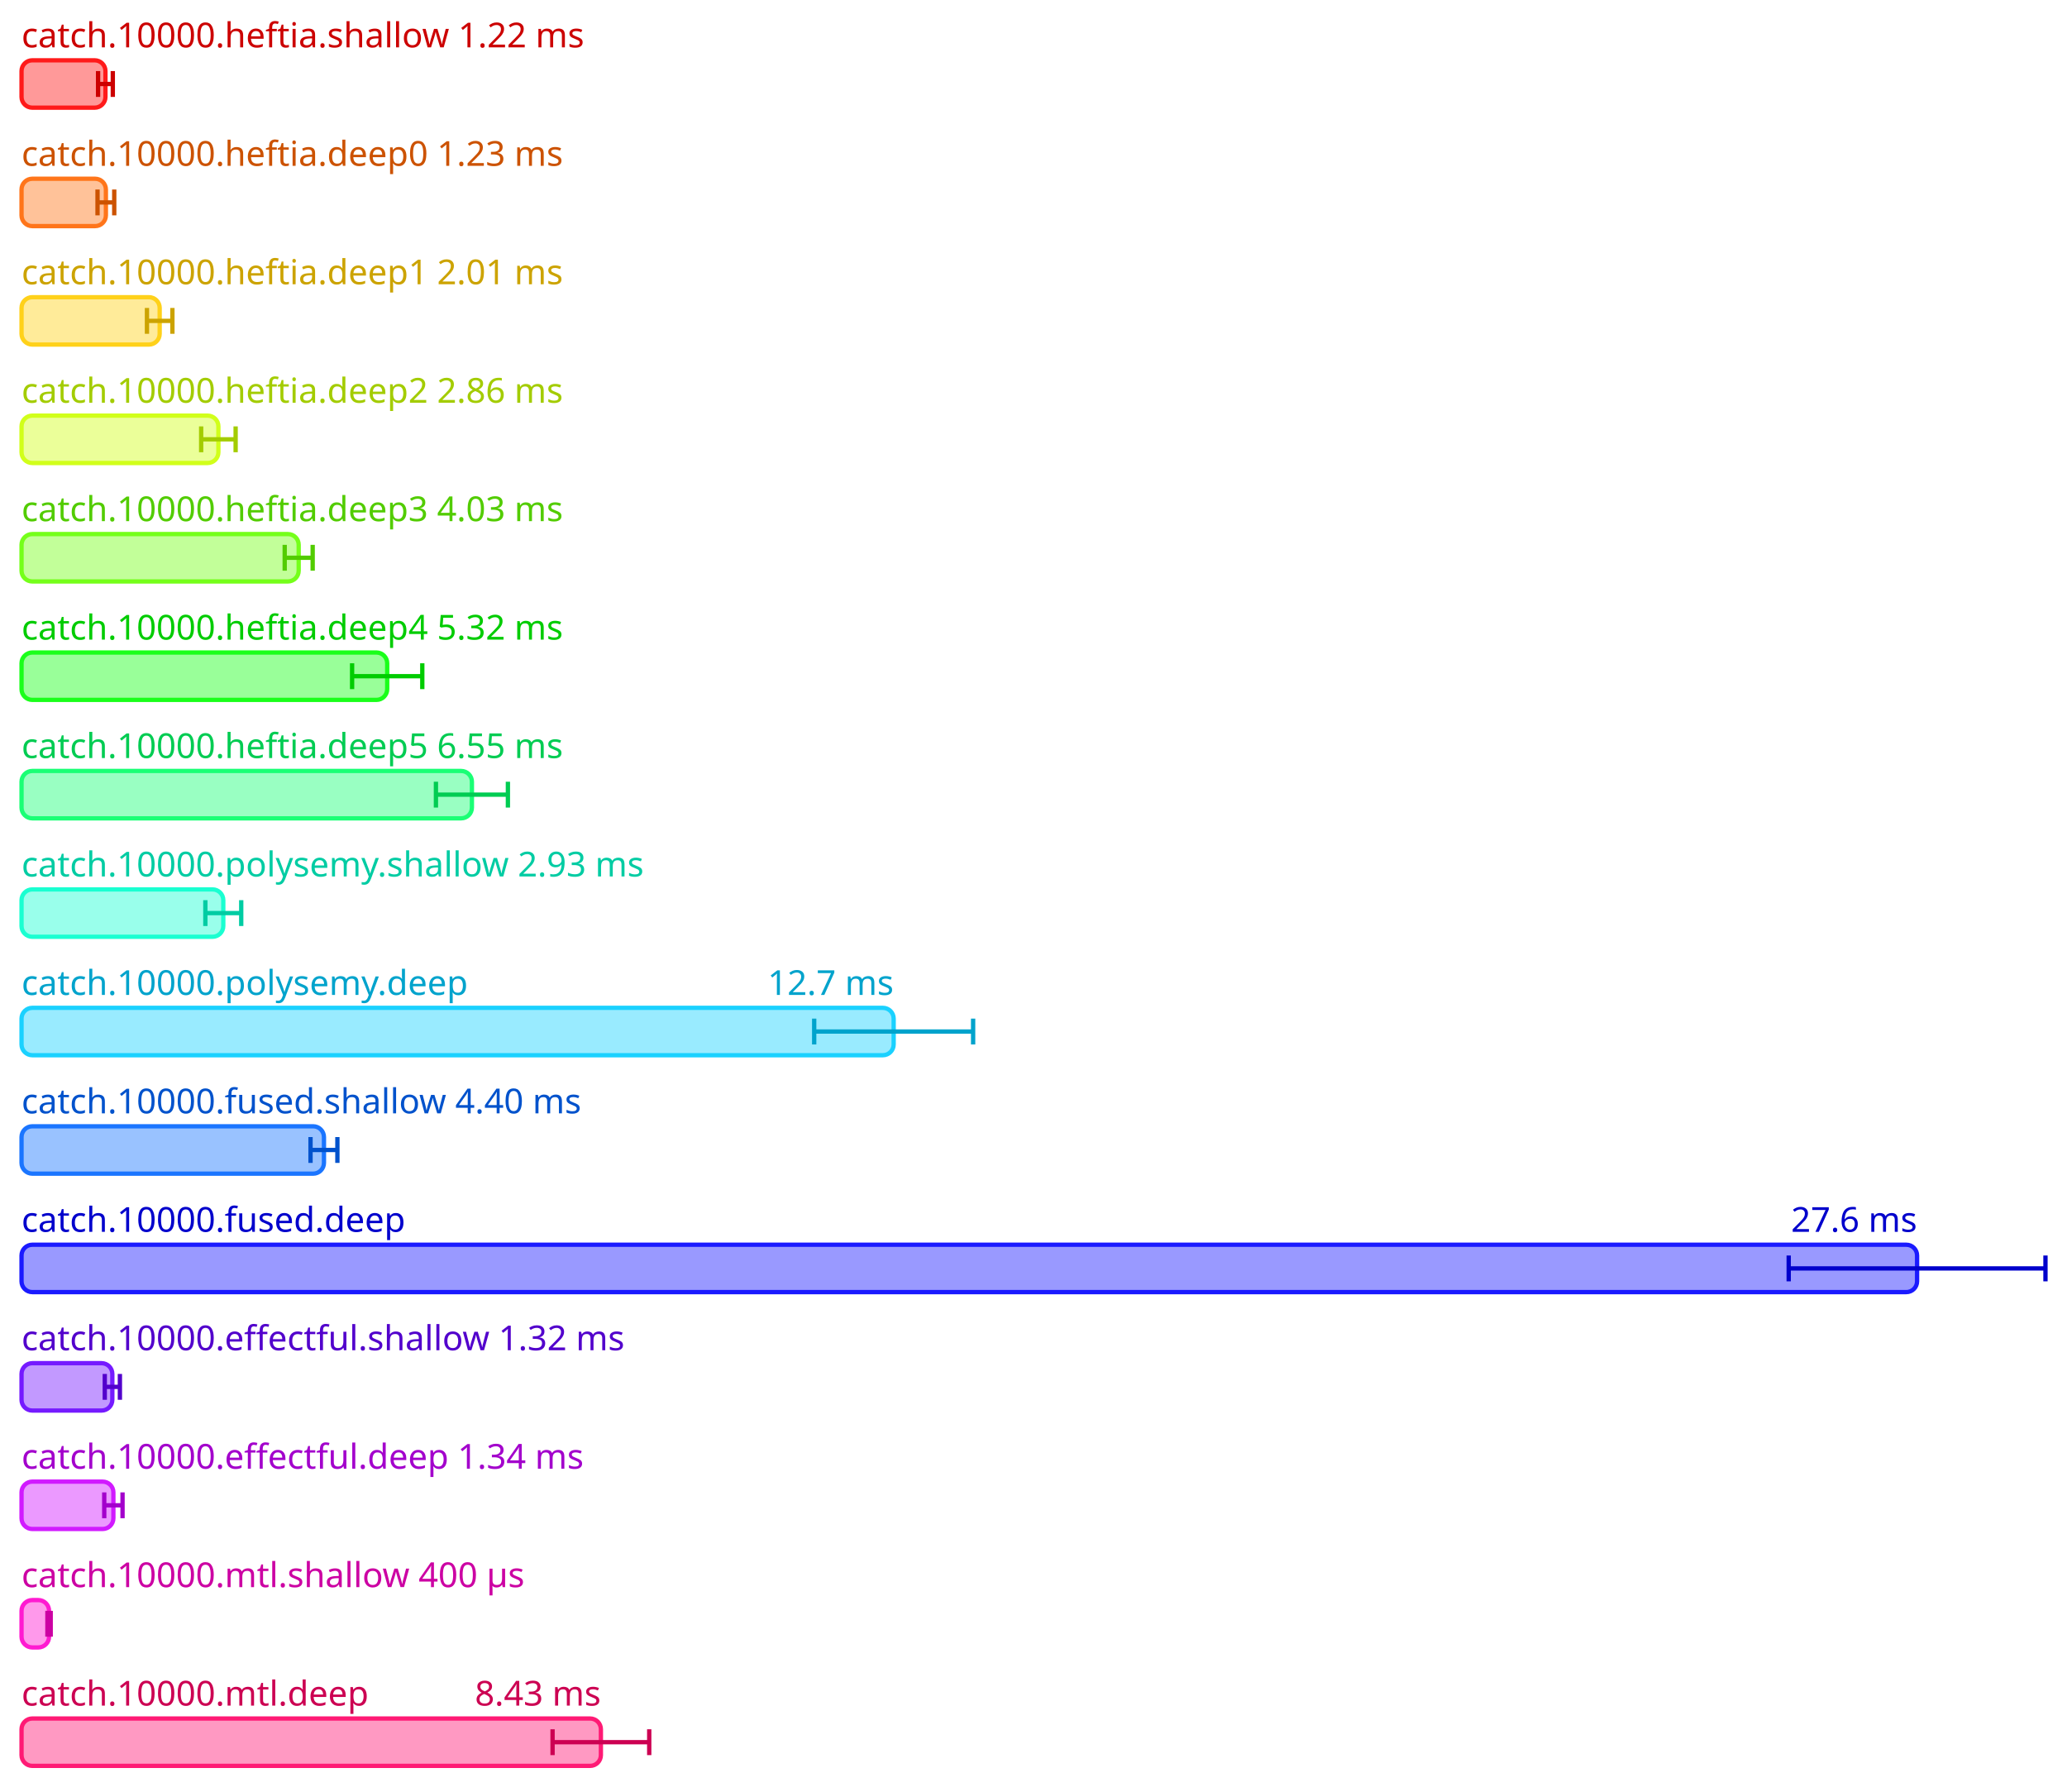
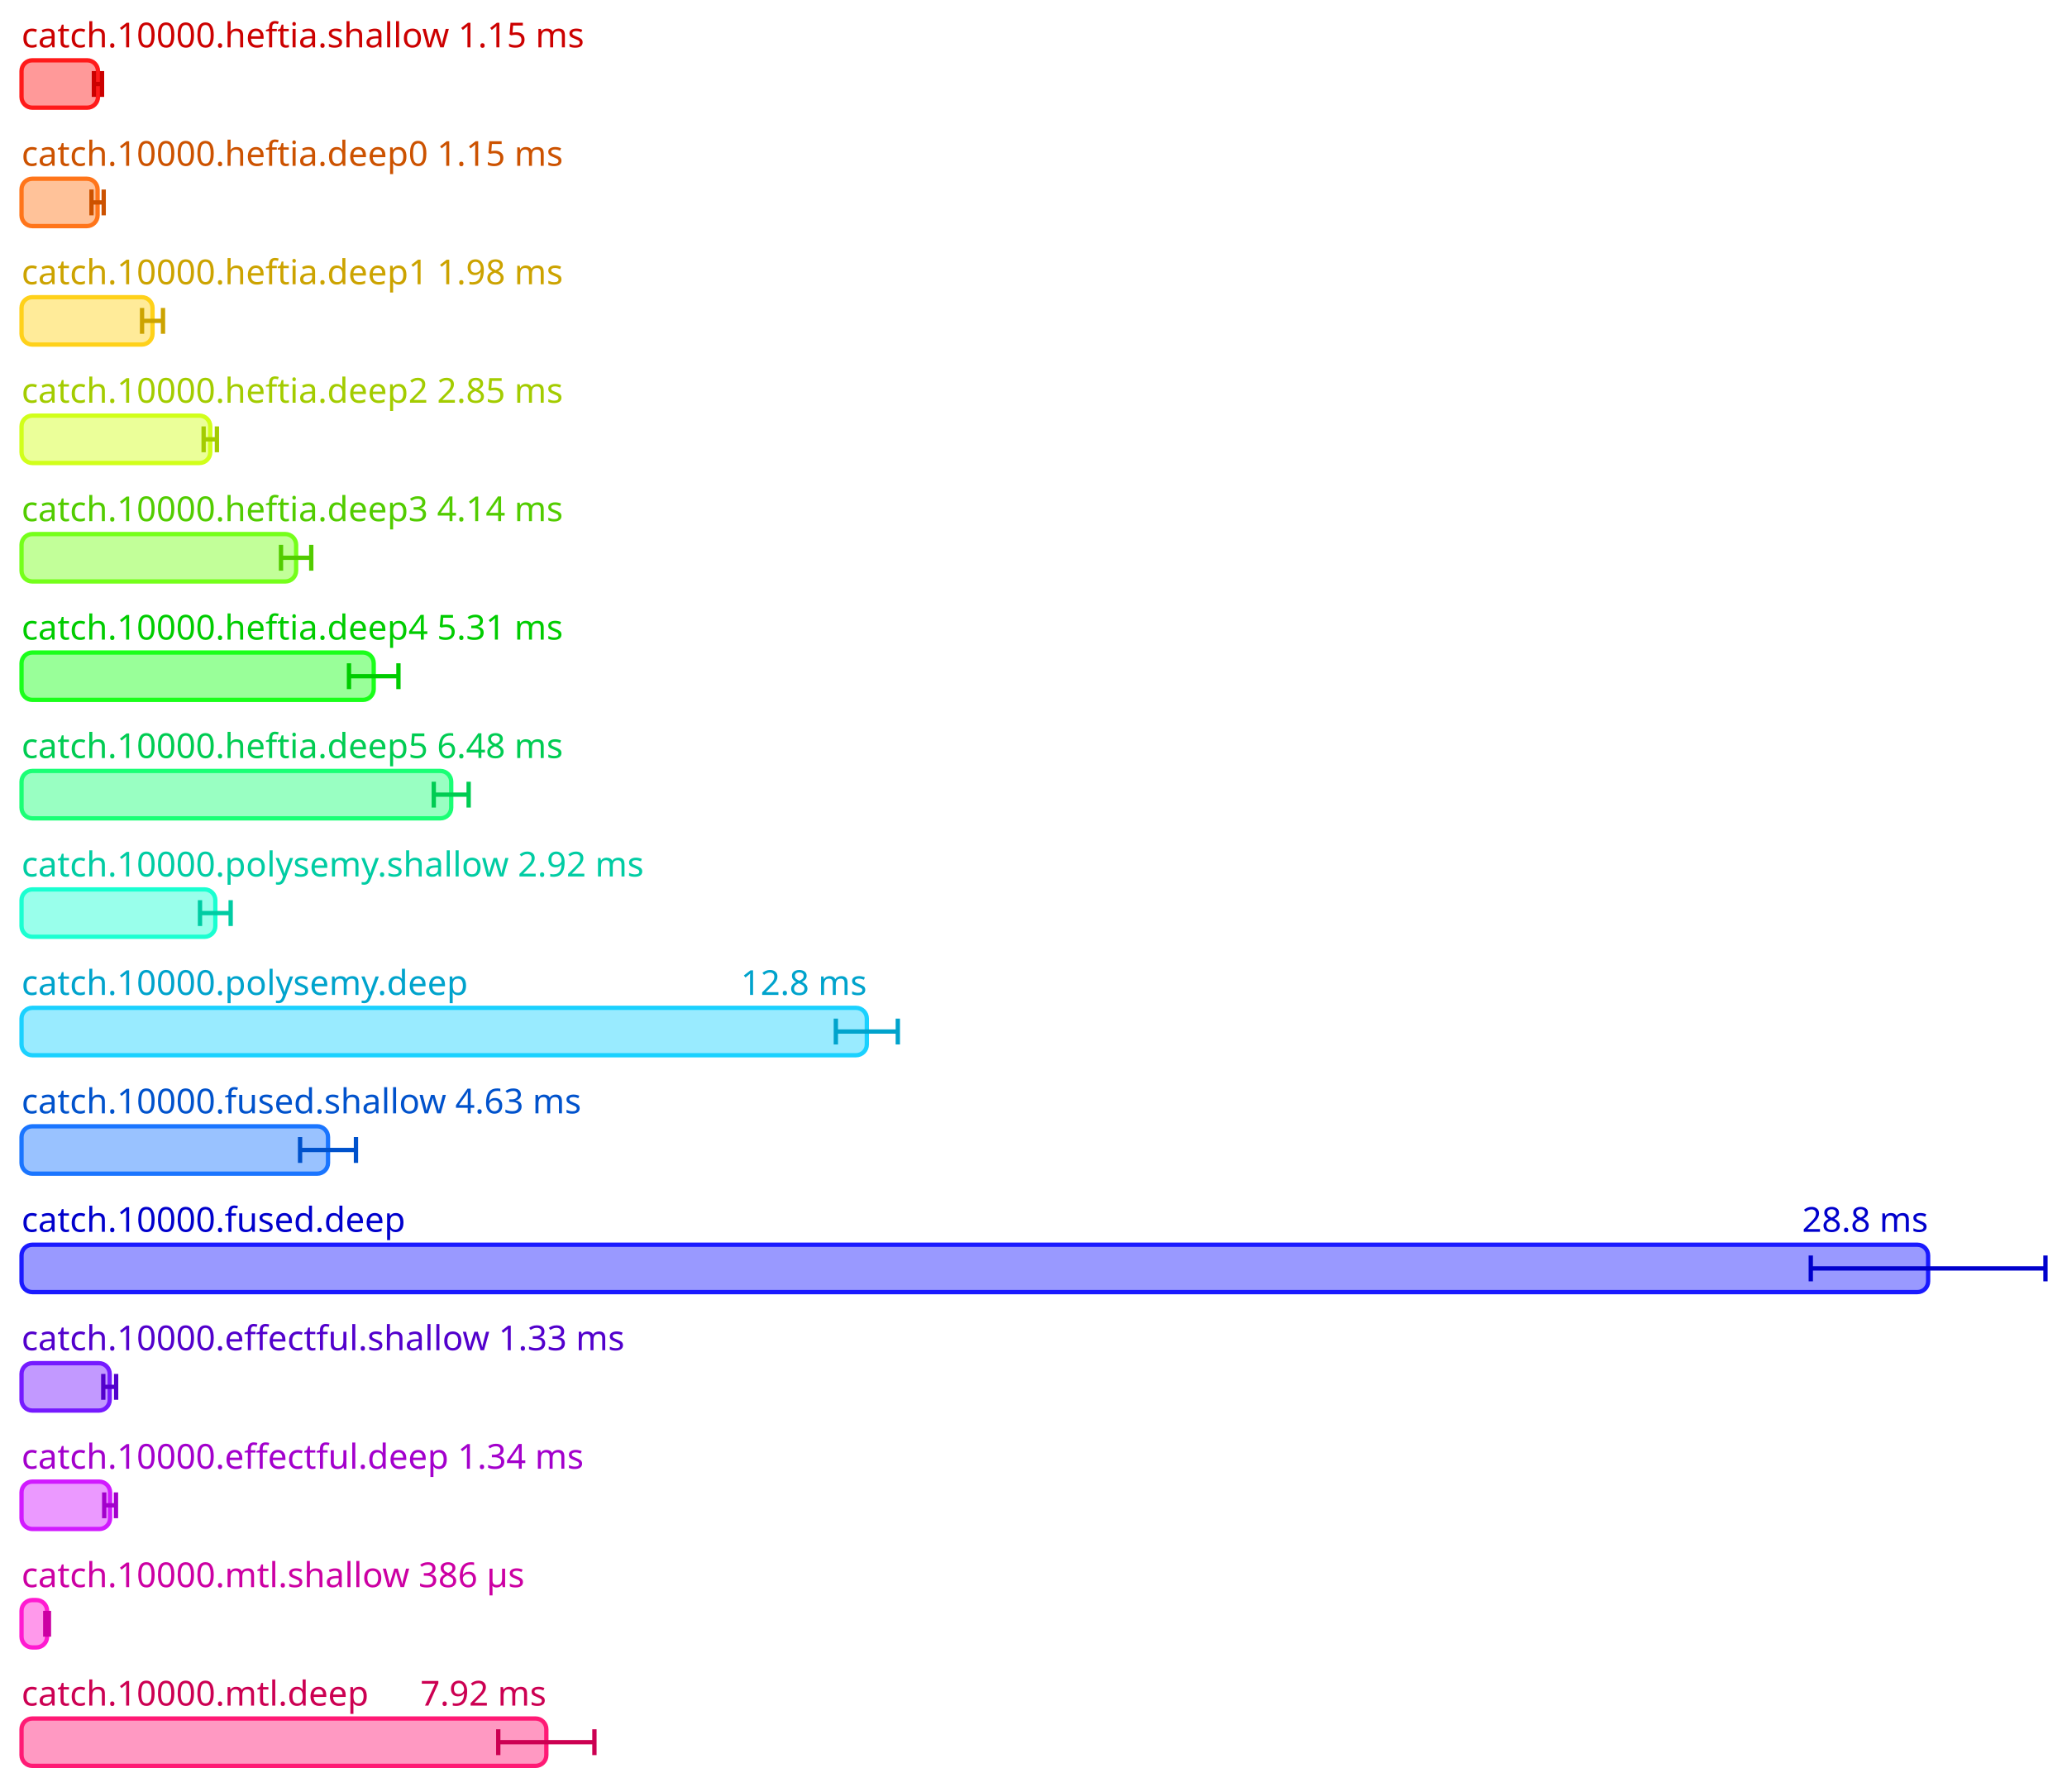
<svg xmlns="http://www.w3.org/2000/svg" height="832" width="960.0" font-size="16" font-family="sans-serif" stroke-width="2">
  <g transform="translate(10.0 0)">
-     <text fill="hsl(0, 100%, 40%)" y="22">catch.10000.heftia.shallow 1.22 ms</text>
+     <text fill="hsl(0, 100%, 40%)" y="22">catch.10000.heftia.shallow 1.15 ms</text>
    <g>
-       <rect y="28" rx="5" height="22" width="38.972" fill="hsl(0, 100%, 80%)" stroke="hsl(0, 100%, 55%)" />
+       <rect y="28" rx="5" height="22" width="35.499" fill="hsl(0, 100%, 80%)" stroke="hsl(0, 100%, 55%)" />
      <g stroke="hsl(0, 100%, 40%)">
-         <line x1="35.552" x2="42.392" y1="39" y2="39" />
-         <line x1="35.552" x2="35.552" y1="33" y2="45" />
-         <line x1="42.392" x2="42.392" y1="33" y2="45" />
+         <line x1="33.614" x2="37.384" y1="39" y2="39" />
+         <line x1="33.614" x2="33.614" y1="33" y2="45" />
+         <line x1="37.384" x2="37.384" y1="33" y2="45" />
      </g>
    </g>
-     <text fill="hsl(24, 100%, 40%)" y="77">catch.10000.heftia.deep0 1.23 ms</text>
+     <text fill="hsl(24, 100%, 40%)" y="77">catch.10000.heftia.deep0 1.15 ms</text>
    <g>
-       <rect y="83" rx="5" height="22" width="39.177" fill="hsl(24, 100%, 80%)" stroke="hsl(24, 100%, 55%)" />
+       <rect y="83" rx="5" height="22" width="35.327" fill="hsl(24, 100%, 80%)" stroke="hsl(24, 100%, 55%)" />
      <g stroke="hsl(24, 100%, 40%)">
-         <line x1="35.297" x2="43.057" y1="94" y2="94" />
-         <line x1="35.297" x2="35.297" y1="88" y2="100" />
-         <line x1="43.057" x2="43.057" y1="88" y2="100" />
+         <line x1="32.494" x2="38.16" y1="94" y2="94" />
+         <line x1="32.494" x2="32.494" y1="88" y2="100" />
+         <line x1="38.16" x2="38.16" y1="88" y2="100" />
      </g>
    </g>
-     <text fill="hsl(48, 100%, 40%)" y="132">catch.10000.heftia.deep1 2.01 ms</text>
+     <text fill="hsl(48, 100%, 40%)" y="132">catch.10000.heftia.deep1 1.98 ms</text>
    <g>
-       <rect y="138" rx="5" height="22" width="64.163" fill="hsl(48, 100%, 80%)" stroke="hsl(48, 100%, 55%)" />
+       <rect y="138" rx="5" height="22" width="60.841" fill="hsl(48, 100%, 80%)" stroke="hsl(48, 100%, 55%)" />
      <g stroke="hsl(48, 100%, 40%)">
-         <line x1="58.253" x2="70.072" y1="149" y2="149" />
-         <line x1="58.253" x2="58.253" y1="143" y2="155" />
-         <line x1="70.072" x2="70.072" y1="143" y2="155" />
+         <line x1="55.979" x2="65.703" y1="149" y2="149" />
+         <line x1="55.979" x2="55.979" y1="143" y2="155" />
+         <line x1="65.703" x2="65.703" y1="143" y2="155" />
      </g>
    </g>
-     <text fill="hsl(72, 100%, 40%)" y="187">catch.10000.heftia.deep2 2.86 ms</text>
+     <text fill="hsl(72, 100%, 40%)" y="187">catch.10000.heftia.deep2 2.85 ms</text>
    <g>
-       <rect y="193" rx="5" height="22" width="91.431" fill="hsl(72, 100%, 80%)" stroke="hsl(72, 100%, 55%)" />
+       <rect y="193" rx="5" height="22" width="87.657" fill="hsl(72, 100%, 80%)" stroke="hsl(72, 100%, 55%)" />
      <g stroke="hsl(72, 100%, 40%)">
-         <line x1="83.427" x2="99.435" y1="204" y2="204" />
-         <line x1="83.427" x2="83.427" y1="198" y2="210" />
-         <line x1="99.435" x2="99.435" y1="198" y2="210" />
+         <line x1="84.568" x2="90.746" y1="204" y2="204" />
+         <line x1="84.568" x2="84.568" y1="198" y2="210" />
+         <line x1="90.746" x2="90.746" y1="198" y2="210" />
      </g>
    </g>
-     <text fill="hsl(96, 100%, 40%)" y="242">catch.10000.heftia.deep3 4.03 ms</text>
+     <text fill="hsl(96, 100%, 40%)" y="242">catch.10000.heftia.deep3 4.14 ms</text>
    <g>
-       <rect y="248" rx="5" height="22" width="128.722" fill="hsl(96, 100%, 80%)" stroke="hsl(96, 100%, 55%)" />
+       <rect y="248" rx="5" height="22" width="127.531" fill="hsl(96, 100%, 80%)" stroke="hsl(96, 100%, 55%)" />
      <g stroke="hsl(96, 100%, 40%)">
-         <line x1="122.224" x2="135.221" y1="259" y2="259" />
-         <line x1="122.224" x2="122.224" y1="253" y2="265" />
-         <line x1="135.221" x2="135.221" y1="253" y2="265" />
+         <line x1="120.505" x2="134.558" y1="259" y2="259" />
+         <line x1="120.505" x2="120.505" y1="253" y2="265" />
+         <line x1="134.558" x2="134.558" y1="253" y2="265" />
      </g>
    </g>
-     <text fill="hsl(120, 100%, 40%)" y="297">catch.10000.heftia.deep4 5.32 ms</text>
+     <text fill="hsl(120, 100%, 40%)" y="297">catch.10000.heftia.deep4 5.31 ms</text>
    <g>
-       <rect y="303" rx="5" height="22" width="169.829" fill="hsl(120, 100%, 80%)" stroke="hsl(120, 100%, 55%)" />
+       <rect y="303" rx="5" height="22" width="163.567" fill="hsl(120, 100%, 80%)" stroke="hsl(120, 100%, 55%)" />
      <g stroke="hsl(120, 100%, 40%)">
-         <line x1="153.528" x2="186.13" y1="314" y2="314" />
-         <line x1="153.528" x2="153.528" y1="308" y2="320" />
-         <line x1="186.13" x2="186.13" y1="308" y2="320" />
+         <line x1="152.085" x2="175.049" y1="314" y2="314" />
+         <line x1="152.085" x2="152.085" y1="308" y2="320" />
+         <line x1="175.049" x2="175.049" y1="308" y2="320" />
      </g>
    </g>
-     <text fill="hsl(144, 100%, 40%)" y="352">catch.10000.heftia.deep5 6.55 ms</text>
+     <text fill="hsl(144, 100%, 40%)" y="352">catch.10000.heftia.deep5 6.48 ms</text>
    <g>
-       <rect y="358" rx="5" height="22" width="209.174" fill="hsl(144, 100%, 80%)" stroke="hsl(144, 100%, 55%)" />
+       <rect y="358" rx="5" height="22" width="199.564" fill="hsl(144, 100%, 80%)" stroke="hsl(144, 100%, 55%)" />
      <g stroke="hsl(144, 100%, 40%)">
-         <line x1="192.46" x2="225.888" y1="369" y2="369" />
-         <line x1="192.46" x2="192.46" y1="363" y2="375" />
-         <line x1="225.888" x2="225.888" y1="363" y2="375" />
+         <line x1="191.463" x2="207.664" y1="369" y2="369" />
+         <line x1="191.463" x2="191.463" y1="363" y2="375" />
+         <line x1="207.664" x2="207.664" y1="363" y2="375" />
      </g>
    </g>
-     <text fill="hsl(168, 100%, 40%)" y="407">catch.10000.polysemy.shallow 2.93 ms</text>
+     <text fill="hsl(168, 100%, 40%)" y="407">catch.10000.polysemy.shallow 2.92 ms</text>
    <g>
-       <rect y="413" rx="5" height="22" width="93.706" fill="hsl(168, 100%, 80%)" stroke="hsl(168, 100%, 55%)" />
+       <rect y="413" rx="5" height="22" width="90.009" fill="hsl(168, 100%, 80%)" stroke="hsl(168, 100%, 55%)" />
      <g stroke="hsl(168, 100%, 40%)">
-         <line x1="85.377" x2="102.035" y1="424" y2="424" />
-         <line x1="85.377" x2="85.377" y1="418" y2="430" />
-         <line x1="102.035" x2="102.035" y1="418" y2="430" />
+         <line x1="82.888" x2="97.13" y1="424" y2="424" />
+         <line x1="82.888" x2="82.888" y1="418" y2="430" />
+         <line x1="97.13" x2="97.13" y1="418" y2="430" />
      </g>
    </g>
    <g fill="hsl(192, 100%, 40%)">
      <text y="462">catch.10000.polysemy.deep</text>
-       <text y="462" x="405.052" text-anchor="end">12.7 ms</text>
+       <text y="462" x="392.592" text-anchor="end">12.8 ms</text>
    </g>
    <g>
-       <rect y="468" rx="5" height="22" width="405.052" fill="hsl(192, 100%, 80%)" stroke="hsl(192, 100%, 55%)" />
+       <rect y="468" rx="5" height="22" width="392.592" fill="hsl(192, 100%, 80%)" stroke="hsl(192, 100%, 55%)" />
      <g stroke="hsl(192, 100%, 40%)">
-         <line x1="368.144" x2="441.959" y1="479" y2="479" />
-         <line x1="368.144" x2="368.144" y1="473" y2="485" />
-         <line x1="441.959" x2="441.959" y1="473" y2="485" />
+         <line x1="378.202" x2="406.981" y1="479" y2="479" />
+         <line x1="378.202" x2="378.202" y1="473" y2="485" />
+         <line x1="406.981" x2="406.981" y1="473" y2="485" />
      </g>
    </g>
-     <text fill="hsl(216, 100%, 40%)" y="517">catch.10000.fused.shallow 4.40 ms</text>
+     <text fill="hsl(216, 100%, 40%)" y="517">catch.10000.fused.shallow 4.63 ms</text>
    <g>
-       <rect y="523" rx="5" height="22" width="140.459" fill="hsl(216, 100%, 80%)" stroke="hsl(216, 100%, 55%)" />
+       <rect y="523" rx="5" height="22" width="142.346" fill="hsl(216, 100%, 80%)" stroke="hsl(216, 100%, 55%)" />
      <g stroke="hsl(216, 100%, 40%)">
-         <line x1="134.221" x2="146.698" y1="534" y2="534" />
-         <line x1="134.221" x2="134.221" y1="528" y2="540" />
-         <line x1="146.698" x2="146.698" y1="528" y2="540" />
+         <line x1="129.368" x2="155.325" y1="534" y2="534" />
+         <line x1="129.368" x2="129.368" y1="528" y2="540" />
+         <line x1="155.325" x2="155.325" y1="528" y2="540" />
      </g>
    </g>
    <g fill="hsl(240, 100%, 40%)">
      <text y="572">catch.10000.fused.deep</text>
-       <text y="572" x="880.371" text-anchor="end">27.6 ms</text>
+       <text y="572" x="885.502" text-anchor="end">28.8 ms</text>
    </g>
    <g>
-       <rect y="578" rx="5" height="22" width="880.371" fill="hsl(240, 100%, 80%)" stroke="hsl(240, 100%, 55%)" />
+       <rect y="578" rx="5" height="22" width="885.502" fill="hsl(240, 100%, 80%)" stroke="hsl(240, 100%, 55%)" />
      <g stroke="hsl(240, 100%, 40%)">
-         <line x1="820.742" x2="940.0" y1="589" y2="589" />
-         <line x1="820.742" x2="820.742" y1="583" y2="595" />
+         <line x1="831.004" x2="940.0" y1="589" y2="589" />
+         <line x1="831.004" x2="831.004" y1="583" y2="595" />
        <line x1="940.0" x2="940.0" y1="583" y2="595" />
      </g>
    </g>
-     <text fill="hsl(264, 100%, 40%)" y="627">catch.10000.effectful.shallow 1.32 ms</text>
+     <text fill="hsl(264, 100%, 40%)" y="627">catch.10000.effectful.shallow 1.33 ms</text>
    <g>
-       <rect y="633" rx="5" height="22" width="42.175" fill="hsl(264, 100%, 80%)" stroke="hsl(264, 100%, 55%)" />
+       <rect y="633" rx="5" height="22" width="40.95" fill="hsl(264, 100%, 80%)" stroke="hsl(264, 100%, 55%)" />
      <g stroke="hsl(264, 100%, 40%)">
-         <line x1="38.665" x2="45.685" y1="644" y2="644" />
-         <line x1="38.665" x2="38.665" y1="638" y2="650" />
-         <line x1="45.685" x2="45.685" y1="638" y2="650" />
+         <line x1="37.969" x2="43.931" y1="644" y2="644" />
+         <line x1="37.969" x2="37.969" y1="638" y2="650" />
+         <line x1="43.931" x2="43.931" y1="638" y2="650" />
      </g>
    </g>
    <text fill="hsl(288, 100%, 40%)" y="682">catch.10000.effectful.deep 1.34 ms</text>
    <g>
-       <rect y="688" rx="5" height="22" width="42.662" fill="hsl(288, 100%, 80%)" stroke="hsl(288, 100%, 55%)" />
+       <rect y="688" rx="5" height="22" width="41.131" fill="hsl(288, 100%, 80%)" stroke="hsl(288, 100%, 55%)" />
      <g stroke="hsl(288, 100%, 40%)">
-         <line x1="38.413" x2="46.911" y1="699" y2="699" />
-         <line x1="38.413" x2="38.413" y1="693" y2="705" />
-         <line x1="46.911" x2="46.911" y1="693" y2="705" />
+         <line x1="38.405" x2="43.857" y1="699" y2="699" />
+         <line x1="38.405" x2="38.405" y1="693" y2="705" />
+         <line x1="43.857" x2="43.857" y1="693" y2="705" />
      </g>
    </g>
-     <text fill="hsl(312, 100%, 40%)" y="737">catch.10000.mtl.shallow 400  μs</text>
+     <text fill="hsl(312, 100%, 40%)" y="737">catch.10000.mtl.shallow 386  μs</text>
    <g>
-       <rect y="743" rx="5" height="22" width="12.783" fill="hsl(312, 100%, 80%)" stroke="hsl(312, 100%, 55%)" />
+       <rect y="743" rx="5" height="22" width="11.875" fill="hsl(312, 100%, 80%)" stroke="hsl(312, 100%, 55%)" />
      <g stroke="hsl(312, 100%, 40%)">
-         <line x1="12.017" x2="13.55" y1="754" y2="754" />
-         <line x1="12.017" x2="12.017" y1="748" y2="760" />
-         <line x1="13.55" x2="13.55" y1="748" y2="760" />
+         <line x1="11.026" x2="12.725" y1="754" y2="754" />
+         <line x1="11.026" x2="11.026" y1="748" y2="760" />
+         <line x1="12.725" x2="12.725" y1="748" y2="760" />
      </g>
    </g>
    <g fill="hsl(336, 100%, 40%)">
      <text y="792">catch.10000.mtl.deep</text>
-       <text y="792" x="269.078" text-anchor="end">8.43 ms</text>
+       <text y="792" x="243.745" text-anchor="end">7.92 ms</text>
    </g>
    <g>
-       <rect y="798" rx="5" height="22" width="269.078" fill="hsl(336, 100%, 80%)" stroke="hsl(336, 100%, 55%)" />
+       <rect y="798" rx="5" height="22" width="243.745" fill="hsl(336, 100%, 80%)" stroke="hsl(336, 100%, 55%)" />
      <g stroke="hsl(336, 100%, 40%)">
-         <line x1="246.632" x2="291.525" y1="809" y2="809" />
-         <line x1="246.632" x2="246.632" y1="803" y2="815" />
-         <line x1="291.525" x2="291.525" y1="803" y2="815" />
+         <line x1="221.417" x2="266.074" y1="809" y2="809" />
+         <line x1="221.417" x2="221.417" y1="803" y2="815" />
+         <line x1="266.074" x2="266.074" y1="803" y2="815" />
      </g>
    </g>
  </g>
</svg>
